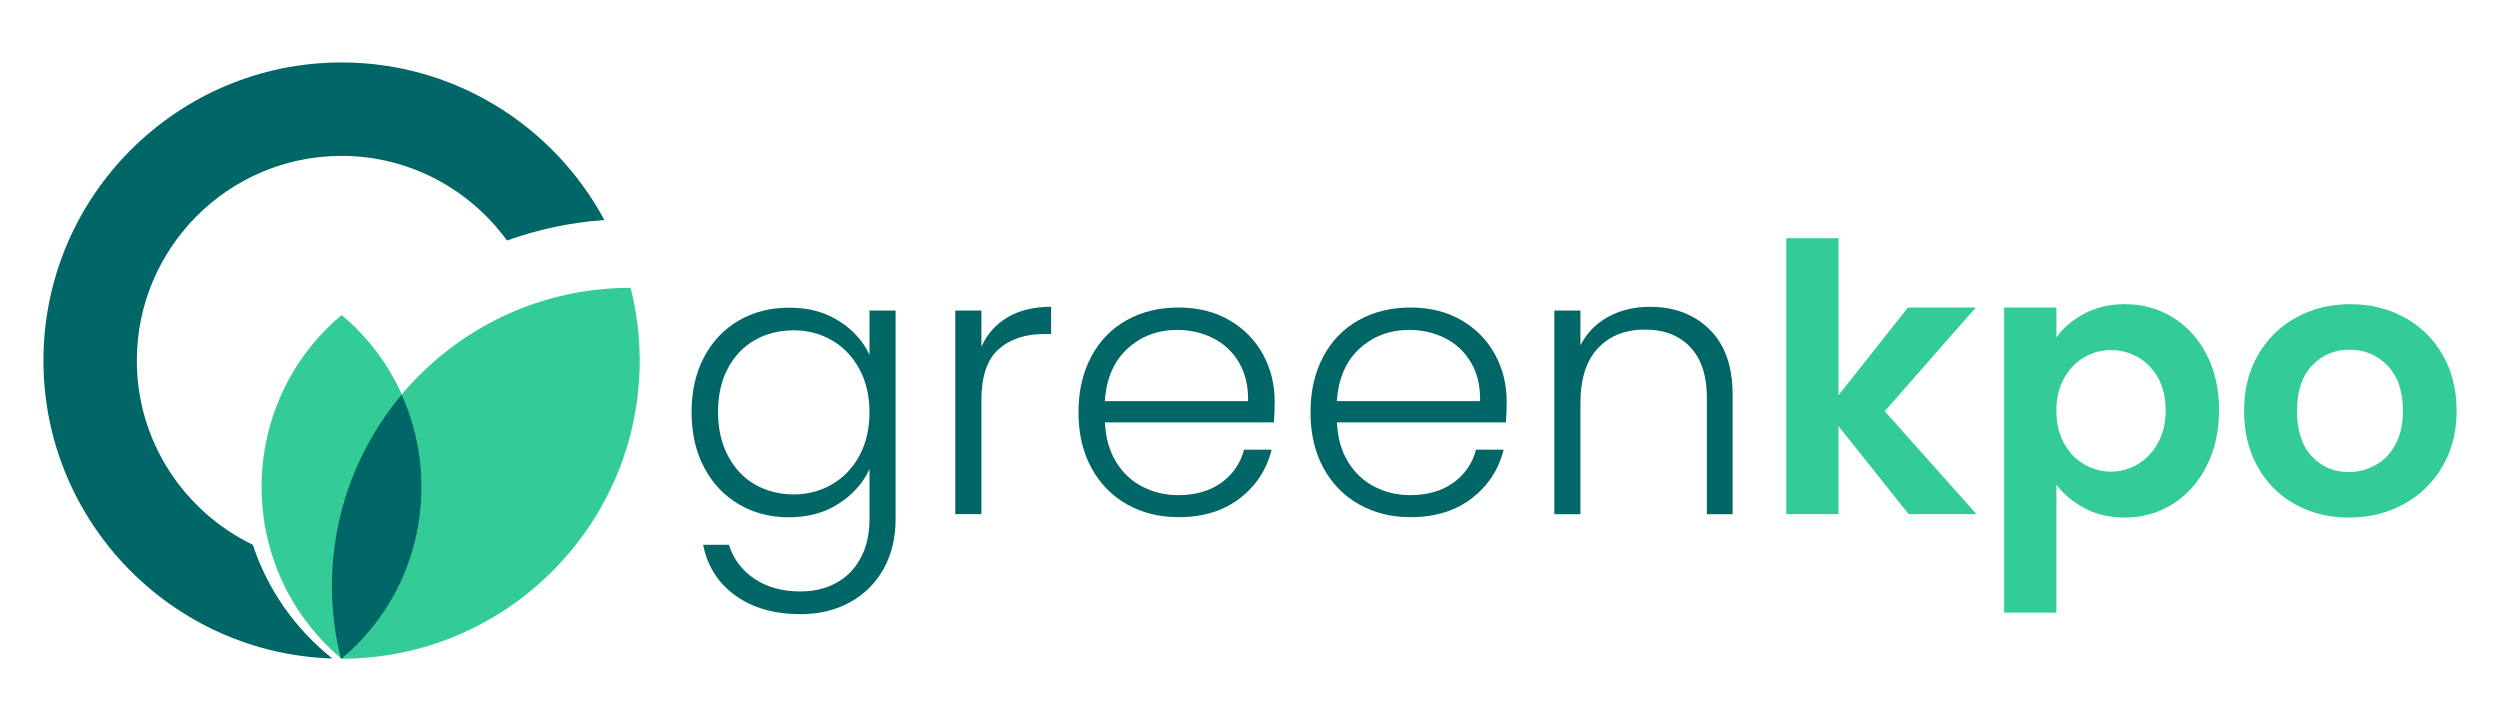
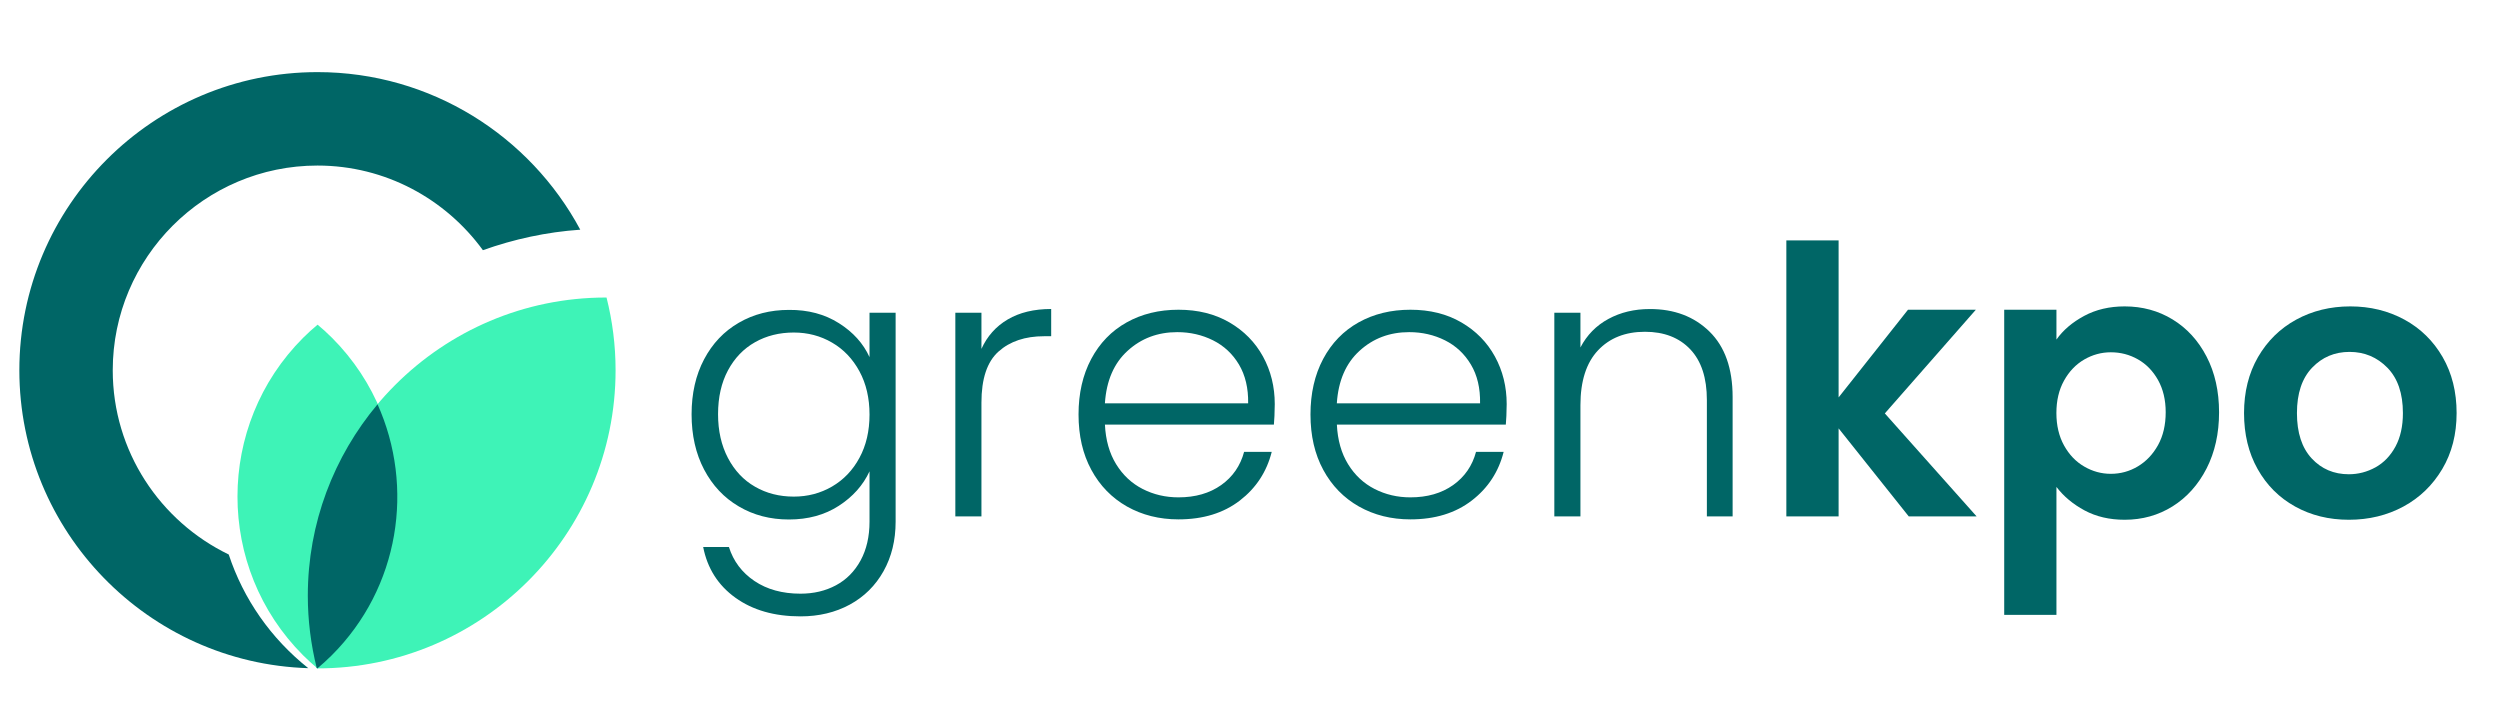
<svg xmlns="http://www.w3.org/2000/svg" width="104" height="30" viewBox="0 0 104 30" fill="none">
-   <path d="M10.517 22.664C7.666 21.286 5.692 18.372 5.692 15.002C5.692 10.305 9.512 6.485 14.209 6.485C17.038 6.485 19.541 7.878 21.091 10.005C22.372 9.548 23.73 9.25 25.141 9.153C23.049 5.255 18.934 2.598 14.209 2.598C7.37 2.598 1.807 8.161 1.807 15C1.807 21.71 7.164 27.189 13.826 27.393C12.269 26.154 11.131 24.521 10.517 22.664Z" fill="#006666" />
-   <path d="M13.608 26.857C13.801 27.05 14.002 27.231 14.206 27.402C14.412 27.231 14.612 27.05 14.805 26.857C18.449 23.217 18.451 17.292 14.811 13.649C14.617 13.456 14.417 13.275 14.213 13.104C14.007 13.275 13.806 13.456 13.613 13.649C9.972 17.289 9.968 23.214 13.608 26.857Z" fill="#33CC99" />
-   <path d="M34.899 13.353C35.488 13.725 35.913 14.196 36.171 14.765V12.917H37.257V21.608C37.257 22.384 37.089 23.071 36.753 23.671C36.417 24.27 35.949 24.733 35.349 25.06C34.749 25.385 34.067 25.549 33.301 25.549C32.215 25.549 31.312 25.291 30.593 24.774C29.874 24.258 29.426 23.553 29.251 22.664H30.322C30.508 23.253 30.862 23.725 31.384 24.077C31.906 24.429 32.546 24.604 33.301 24.604C33.848 24.604 34.341 24.489 34.775 24.256C35.21 24.023 35.55 23.68 35.799 23.224C36.046 22.769 36.171 22.231 36.171 21.611V19.516C35.902 20.096 35.475 20.575 34.89 20.952C34.305 21.329 33.615 21.519 32.818 21.519C32.043 21.519 31.346 21.339 30.732 20.976C30.116 20.614 29.636 20.101 29.289 19.44C28.942 18.779 28.769 18.013 28.769 17.144C28.769 16.275 28.942 15.513 29.289 14.856C29.636 14.198 30.116 13.692 30.732 13.335C31.348 12.977 32.043 12.8 32.818 12.8C33.615 12.793 34.309 12.979 34.899 13.353ZM35.752 15.354C35.472 14.838 35.093 14.438 34.612 14.16C34.132 13.88 33.6 13.741 33.021 13.741C32.421 13.741 31.883 13.875 31.408 14.144C30.931 14.413 30.557 14.803 30.282 15.316C30.008 15.827 29.87 16.436 29.87 17.139C29.87 17.832 30.008 18.439 30.282 18.961C30.557 19.483 30.931 19.883 31.408 20.155C31.883 20.43 32.421 20.567 33.021 20.567C33.6 20.567 34.13 20.428 34.612 20.148C35.093 19.868 35.474 19.471 35.752 18.954C36.032 18.438 36.171 17.838 36.171 17.155C36.171 16.471 36.032 15.871 35.752 15.354Z" fill="#006666" />
-   <path d="M41.919 13.197C42.41 12.909 43.013 12.762 43.727 12.762V13.895H43.432C42.647 13.895 42.014 14.106 41.539 14.531C41.062 14.955 40.826 15.663 40.826 16.657V21.389H39.74V12.918H40.826V14.422C41.064 13.895 41.429 13.486 41.919 13.197Z" fill="#006666" />
-   <path d="M52.992 17.573H45.964C45.994 18.214 46.15 18.763 46.429 19.218C46.709 19.673 47.076 20.017 47.531 20.25C47.987 20.483 48.483 20.598 49.022 20.598C49.724 20.598 50.317 20.428 50.799 20.087C51.279 19.746 51.597 19.285 51.753 18.705H52.902C52.694 19.532 52.253 20.208 51.576 20.73C50.898 21.252 50.048 21.514 49.023 21.514C48.227 21.514 47.513 21.335 46.881 20.979C46.251 20.622 45.756 20.116 45.4 19.458C45.042 18.801 44.865 18.033 44.865 17.154C44.865 16.274 45.04 15.504 45.393 14.841C45.745 14.18 46.236 13.673 46.867 13.32C47.497 12.968 48.216 12.793 49.023 12.793C49.831 12.793 50.537 12.968 51.142 13.32C51.747 13.673 52.213 14.146 52.539 14.74C52.864 15.335 53.028 15.994 53.028 16.718C53.023 17.092 53.012 17.376 52.992 17.573ZM51.54 15.074C51.276 14.63 50.916 14.294 50.461 14.066C50.006 13.839 49.509 13.725 48.971 13.725C48.164 13.725 47.475 13.983 46.908 14.5C46.339 15.017 46.023 15.746 45.962 16.687H51.921C51.932 16.057 51.803 15.519 51.54 15.074Z" fill="#006666" />
-   <path d="M62.643 17.573H55.615C55.646 18.214 55.801 18.763 56.081 19.218C56.361 19.673 56.728 20.017 57.183 20.25C57.638 20.483 58.135 20.598 58.673 20.598C59.376 20.598 59.968 20.428 60.45 20.087C60.931 19.746 61.249 19.285 61.404 18.705H62.553C62.345 19.532 61.904 20.208 61.227 20.73C60.55 21.252 59.699 21.514 58.675 21.514C57.878 21.514 57.165 21.335 56.532 20.979C55.902 20.622 55.407 20.116 55.051 19.458C54.694 18.801 54.517 18.033 54.517 17.154C54.517 16.274 54.692 15.504 55.044 14.841C55.396 14.18 55.888 13.673 56.518 13.32C57.148 12.968 57.867 12.793 58.675 12.793C59.482 12.793 60.188 12.968 60.794 13.32C61.399 13.673 61.865 14.146 62.19 14.74C62.515 15.335 62.679 15.994 62.679 16.718C62.674 17.092 62.663 17.376 62.643 17.573ZM61.191 15.074C60.927 14.63 60.568 14.294 60.113 14.066C59.657 13.839 59.161 13.725 58.622 13.725C57.815 13.725 57.127 13.983 56.56 14.5C55.991 15.017 55.675 15.746 55.613 16.687H61.572C61.583 16.057 61.457 15.519 61.191 15.074Z" fill="#006666" />
-   <path d="M71.114 13.701C71.755 14.328 72.077 15.235 72.077 16.425V21.391H71.006V16.55C71.006 15.629 70.776 14.926 70.316 14.44C69.855 13.954 69.227 13.71 68.43 13.71C67.612 13.71 66.961 13.969 66.475 14.485C65.99 15.002 65.746 15.762 65.746 16.767V21.391H64.66V12.919H65.746V14.362C66.015 13.846 66.403 13.45 66.909 13.175C67.415 12.901 67.989 12.764 68.632 12.764C69.646 12.762 70.473 13.074 71.114 13.701Z" fill="#006666" />
-   <path d="M79.4 21.389L76.483 17.728V21.389H74.31V9.908H76.483V16.44L79.369 12.793H82.192L78.406 17.107L82.223 21.389H79.4Z" fill="#33CC99" />
-   <path d="M86.701 13.049C87.193 12.786 87.754 12.654 88.385 12.654C89.12 12.654 89.785 12.834 90.379 13.197C90.973 13.561 91.445 14.074 91.792 14.742C92.138 15.409 92.312 16.183 92.312 17.061C92.312 17.941 92.138 18.72 91.792 19.397C91.445 20.074 90.973 20.6 90.379 20.972C89.785 21.344 89.12 21.53 88.385 21.53C87.754 21.53 87.198 21.4 86.718 21.142C86.237 20.884 85.847 20.558 85.547 20.165V25.486H83.374V12.793H85.547V14.034C85.823 13.642 86.21 13.313 86.701 13.049ZM89.774 15.719C89.562 15.342 89.283 15.054 88.936 14.857C88.589 14.661 88.215 14.563 87.81 14.563C87.417 14.563 87.048 14.664 86.701 14.865C86.355 15.067 86.075 15.36 85.863 15.741C85.65 16.124 85.545 16.574 85.545 17.09C85.545 17.607 85.652 18.058 85.863 18.439C86.075 18.823 86.355 19.115 86.701 19.316C87.048 19.518 87.417 19.619 87.81 19.619C88.213 19.619 88.589 19.516 88.936 19.308C89.283 19.101 89.561 18.806 89.774 18.423C89.985 18.04 90.092 17.585 90.092 17.058C90.092 16.543 89.985 16.097 89.774 15.719Z" fill="#33CC99" />
-   <path d="M95.477 20.979C94.814 20.613 94.295 20.092 93.918 19.42C93.54 18.748 93.353 17.972 93.353 17.092C93.353 16.212 93.546 15.437 93.934 14.764C94.323 14.092 94.852 13.571 95.524 13.205C96.196 12.838 96.945 12.654 97.775 12.654C98.602 12.654 99.351 12.838 100.025 13.205C100.697 13.571 101.228 14.092 101.615 14.764C102.003 15.436 102.196 16.212 102.196 17.092C102.196 17.972 101.998 18.747 101.598 19.42C101.199 20.092 100.663 20.613 99.985 20.979C99.308 21.346 98.549 21.53 97.713 21.53C96.882 21.53 96.138 21.346 95.477 20.979ZM98.82 19.35C99.167 19.158 99.444 18.871 99.651 18.488C99.859 18.105 99.962 17.639 99.962 17.092C99.962 16.276 99.747 15.647 99.317 15.206C98.887 14.767 98.363 14.547 97.742 14.547C97.121 14.547 96.602 14.767 96.183 15.206C95.764 15.645 95.555 16.274 95.555 17.092C95.555 17.91 95.759 18.537 96.167 18.978C96.575 19.417 97.09 19.637 97.711 19.637C98.103 19.637 98.474 19.541 98.82 19.35Z" fill="#33CC99" />
-   <path d="M13.808 24.377C13.808 25.421 13.94 26.434 14.183 27.403C14.192 27.403 14.201 27.403 14.209 27.403C21.047 27.403 26.611 21.839 26.611 15C26.611 13.956 26.479 12.943 26.235 11.975C26.226 11.975 26.217 11.975 26.21 11.975C19.371 11.975 13.808 17.538 13.808 24.377Z" fill="#33CC99" />
-   <path d="M13.808 24.377C13.808 25.412 13.938 26.416 14.176 27.377C14.185 27.386 14.194 27.395 14.205 27.402C14.411 27.231 14.611 27.05 14.805 26.857C17.626 24.039 18.253 19.854 16.709 16.416C14.9 18.573 13.808 21.349 13.808 24.377Z" fill="#006666" />
+   <path d="M34.9 13.445C35.489 13.817 35.914 14.288 36.172 14.857V13.009H37.258V21.7C37.258 22.477 37.09 23.163 36.754 23.763C36.418 24.362 35.95 24.825 35.35 25.152C34.75 25.477 34.068 25.641 33.302 25.641C32.216 25.641 31.313 25.383 30.594 24.866C29.875 24.35 29.427 23.645 29.252 22.756H30.323C30.509 23.345 30.863 23.817 31.385 24.169C31.907 24.521 32.547 24.697 33.302 24.697C33.849 24.697 34.342 24.581 34.776 24.348C35.211 24.115 35.55 23.772 35.8 23.316C36.047 22.861 36.172 22.323 36.172 21.703V19.608C35.903 20.188 35.477 20.666 34.891 21.044C34.306 21.422 33.616 21.611 32.819 21.611C32.044 21.611 31.347 21.431 30.733 21.067C30.117 20.706 29.637 20.193 29.29 19.532C28.943 18.871 28.77 18.105 28.77 17.236C28.77 16.367 28.943 15.605 29.29 14.948C29.637 14.29 30.117 13.784 30.733 13.427C31.349 13.069 32.044 12.892 32.819 12.892C33.616 12.885 34.31 13.071 34.9 13.445ZM35.753 15.446C35.473 14.93 35.093 14.53 34.613 14.252C34.133 13.972 33.602 13.833 33.022 13.833C32.422 13.833 31.884 13.967 31.409 14.236C30.932 14.505 30.558 14.895 30.283 15.408C30.009 15.919 29.871 16.528 29.871 17.231C29.871 17.924 30.009 18.531 30.283 19.053C30.558 19.576 30.932 19.975 31.409 20.247C31.884 20.522 32.422 20.659 33.022 20.659C33.602 20.659 34.131 20.52 34.613 20.24C35.093 19.96 35.475 19.563 35.753 19.046C36.033 18.53 36.172 17.93 36.172 17.247C36.172 16.562 36.033 15.963 35.753 15.446Z" fill="#006666" />
+   <path d="M41.921 13.289C42.412 13 43.015 12.854 43.729 12.854V13.987H43.434C42.649 13.987 42.016 14.198 41.541 14.622C41.064 15.047 40.828 15.755 40.828 16.748V21.481H39.742V13.009H40.828V14.514C41.066 13.987 41.431 13.578 41.921 13.289Z" fill="#006666" />
+   <path d="M52.994 17.664H45.965C45.996 18.306 46.151 18.855 46.431 19.31C46.712 19.765 47.078 20.108 47.533 20.341C47.989 20.574 48.485 20.69 49.024 20.69C49.726 20.69 50.319 20.52 50.801 20.179C51.282 19.837 51.599 19.377 51.755 18.797H52.904C52.696 19.624 52.255 20.3 51.578 20.822C50.9 21.344 50.05 21.606 49.025 21.606C48.229 21.606 47.515 21.427 46.883 21.071C46.253 20.713 45.758 20.208 45.402 19.55C45.044 18.893 44.867 18.125 44.867 17.245C44.867 16.366 45.042 15.596 45.395 14.933C45.747 14.272 46.238 13.764 46.869 13.412C47.499 13.06 48.218 12.885 49.025 12.885C49.833 12.885 50.539 13.06 51.144 13.412C51.749 13.764 52.215 14.238 52.541 14.832C52.866 15.426 53.03 16.086 53.03 16.81C53.025 17.184 53.014 17.467 52.994 17.664ZM51.542 15.166C51.278 14.722 50.918 14.386 50.463 14.158C50.008 13.931 49.511 13.817 48.973 13.817C48.166 13.817 47.477 14.075 46.91 14.592C46.341 15.108 46.025 15.838 45.964 16.779H51.923C51.934 16.149 51.805 15.611 51.542 15.166Z" fill="#006666" />
+   <path d="M62.642 17.664H55.614C55.645 18.306 55.8 18.855 56.08 19.31C56.36 19.765 56.727 20.108 57.182 20.341C57.637 20.574 58.134 20.69 58.672 20.69C59.375 20.69 59.967 20.52 60.45 20.179C60.93 19.837 61.248 19.377 61.403 18.797H62.552C62.344 19.624 61.904 20.3 61.226 20.822C60.549 21.344 59.698 21.606 58.674 21.606C57.877 21.606 57.164 21.427 56.532 21.071C55.901 20.713 55.406 20.208 55.05 19.55C54.693 18.893 54.516 18.125 54.516 17.245C54.516 16.366 54.691 15.596 55.043 14.933C55.395 14.272 55.887 13.764 56.517 13.412C57.148 13.06 57.866 12.885 58.674 12.885C59.481 12.885 60.188 13.06 60.793 13.412C61.398 13.764 61.864 14.238 62.189 14.832C62.514 15.426 62.678 16.086 62.678 16.81C62.673 17.184 62.662 17.467 62.642 17.664ZM61.19 15.166C60.926 14.722 60.567 14.386 60.112 14.158C59.657 13.931 59.16 13.817 58.621 13.817C57.814 13.817 57.126 14.075 56.559 14.592C55.99 15.108 55.673 15.838 55.612 16.779H61.571C61.582 16.149 61.456 15.611 61.19 15.166Z" fill="#006666" />
+   <path d="M71.114 13.793C71.755 14.42 72.077 15.327 72.077 16.517V21.483H71.006V16.642C71.006 15.721 70.776 15.018 70.316 14.532C69.855 14.046 69.227 13.802 68.43 13.802C67.612 13.802 66.961 14.06 66.475 14.577C65.99 15.094 65.746 15.854 65.746 16.859V21.483H64.66V13.011H65.746V14.454C66.015 13.938 66.403 13.542 66.909 13.268C67.415 12.993 67.989 12.856 68.632 12.856C69.646 12.854 70.473 13.166 71.114 13.793Z" fill="#006666" />
+   <path d="M79.403 21.481L76.486 17.82V21.481H74.312V10H76.486V16.532L79.372 12.885H82.195L78.409 17.198L82.226 21.481H79.403Z" fill="#006666" />
+   <path d="M86.702 13.141C87.194 12.877 87.755 12.746 88.386 12.746C89.121 12.746 89.786 12.926 90.38 13.289C90.974 13.652 91.446 14.165 91.793 14.834C92.139 15.5 92.313 16.275 92.313 17.153C92.313 18.033 92.139 18.811 91.793 19.489C91.446 20.166 90.974 20.692 90.38 21.064C89.786 21.436 89.121 21.622 88.386 21.622C87.755 21.622 87.199 21.492 86.719 21.234C86.238 20.975 85.848 20.65 85.548 20.256V25.578H83.375V12.885H85.548V14.126C85.824 13.734 86.211 13.405 86.702 13.141ZM89.775 15.811C89.564 15.433 89.284 15.146 88.937 14.949C88.59 14.752 88.216 14.655 87.811 14.655C87.418 14.655 87.049 14.756 86.702 14.957C86.356 15.159 86.076 15.451 85.864 15.833C85.651 16.216 85.546 16.665 85.546 17.182C85.546 17.699 85.653 18.15 85.864 18.531C86.076 18.914 86.356 19.207 86.702 19.407C87.049 19.61 87.418 19.711 87.811 19.711C88.214 19.711 88.59 19.608 88.937 19.4C89.284 19.192 89.562 18.898 89.775 18.515C89.986 18.132 90.093 17.677 90.093 17.149C90.093 16.635 89.986 16.189 89.775 15.811Z" fill="#006666" />
+   <path d="M95.476 21.071C94.813 20.704 94.294 20.184 93.917 19.512C93.539 18.84 93.352 18.064 93.352 17.184C93.352 16.304 93.545 15.529 93.933 14.855C94.322 14.184 94.851 13.663 95.523 13.296C96.195 12.93 96.944 12.746 97.773 12.746C98.601 12.746 99.35 12.93 100.024 13.296C100.696 13.663 101.227 14.184 101.614 14.855C102.002 15.527 102.195 16.304 102.195 17.184C102.195 18.064 101.997 18.838 101.598 19.512C101.198 20.184 100.662 20.704 99.984 21.071C99.307 21.438 98.548 21.622 97.712 21.622C96.881 21.622 96.137 21.438 95.476 21.071ZM98.819 19.442C99.166 19.25 99.442 18.963 99.65 18.58C99.858 18.197 99.961 17.731 99.961 17.184C99.961 16.367 99.746 15.739 99.316 15.298C98.886 14.859 98.362 14.639 97.741 14.639C97.12 14.639 96.601 14.859 96.182 15.298C95.763 15.737 95.553 16.366 95.553 17.184C95.553 18.002 95.758 18.629 96.166 19.07C96.574 19.509 97.089 19.729 97.71 19.729C98.102 19.729 98.472 19.633 98.819 19.442Z" fill="#006666" />
+   <path d="M9.515 23.067C6.664 21.688 4.69 18.775 4.69 15.404C4.69 10.708 8.511 6.887 13.207 6.887C16.036 6.887 18.539 8.28 20.089 10.408C21.37 9.951 22.728 9.653 24.139 9.555C22.047 5.657 17.932 3 13.207 3C6.368 3 0.805 8.564 0.805 15.402C0.805 22.113 6.162 27.591 12.824 27.796C11.267 26.556 10.129 24.924 9.515 23.067Z" fill="#006666" />
+   <path d="M12.607 27.259C12.8 27.452 13.001 27.633 13.205 27.805C13.411 27.633 13.611 27.452 13.804 27.259C17.448 23.619 17.45 17.695 13.81 14.051C13.616 13.858 13.416 13.677 13.212 13.506C13.006 13.677 12.805 13.858 12.612 14.051C8.971 17.691 8.967 23.616 12.607 27.259Z" fill="#3EF3B7" />
+   <path d="M12.805 24.779C12.805 25.823 12.937 26.837 13.18 27.805C13.189 27.805 13.198 27.805 13.206 27.805C20.044 27.805 25.608 22.241 25.608 15.402C25.608 14.358 25.476 13.345 25.232 12.377C25.223 12.377 25.214 12.377 25.207 12.377C18.368 12.377 12.805 17.94 12.805 24.779Z" fill="#3EF3B7" />
+   <path d="M12.805 24.779C12.805 25.814 12.935 26.819 13.173 27.779C13.182 27.788 13.191 27.797 13.202 27.805C13.408 27.633 13.608 27.453 13.802 27.259C16.623 24.441 17.25 20.256 15.706 16.819C13.898 18.975 12.805 21.752 12.805 24.779Z" fill="#006666" />
</svg>
